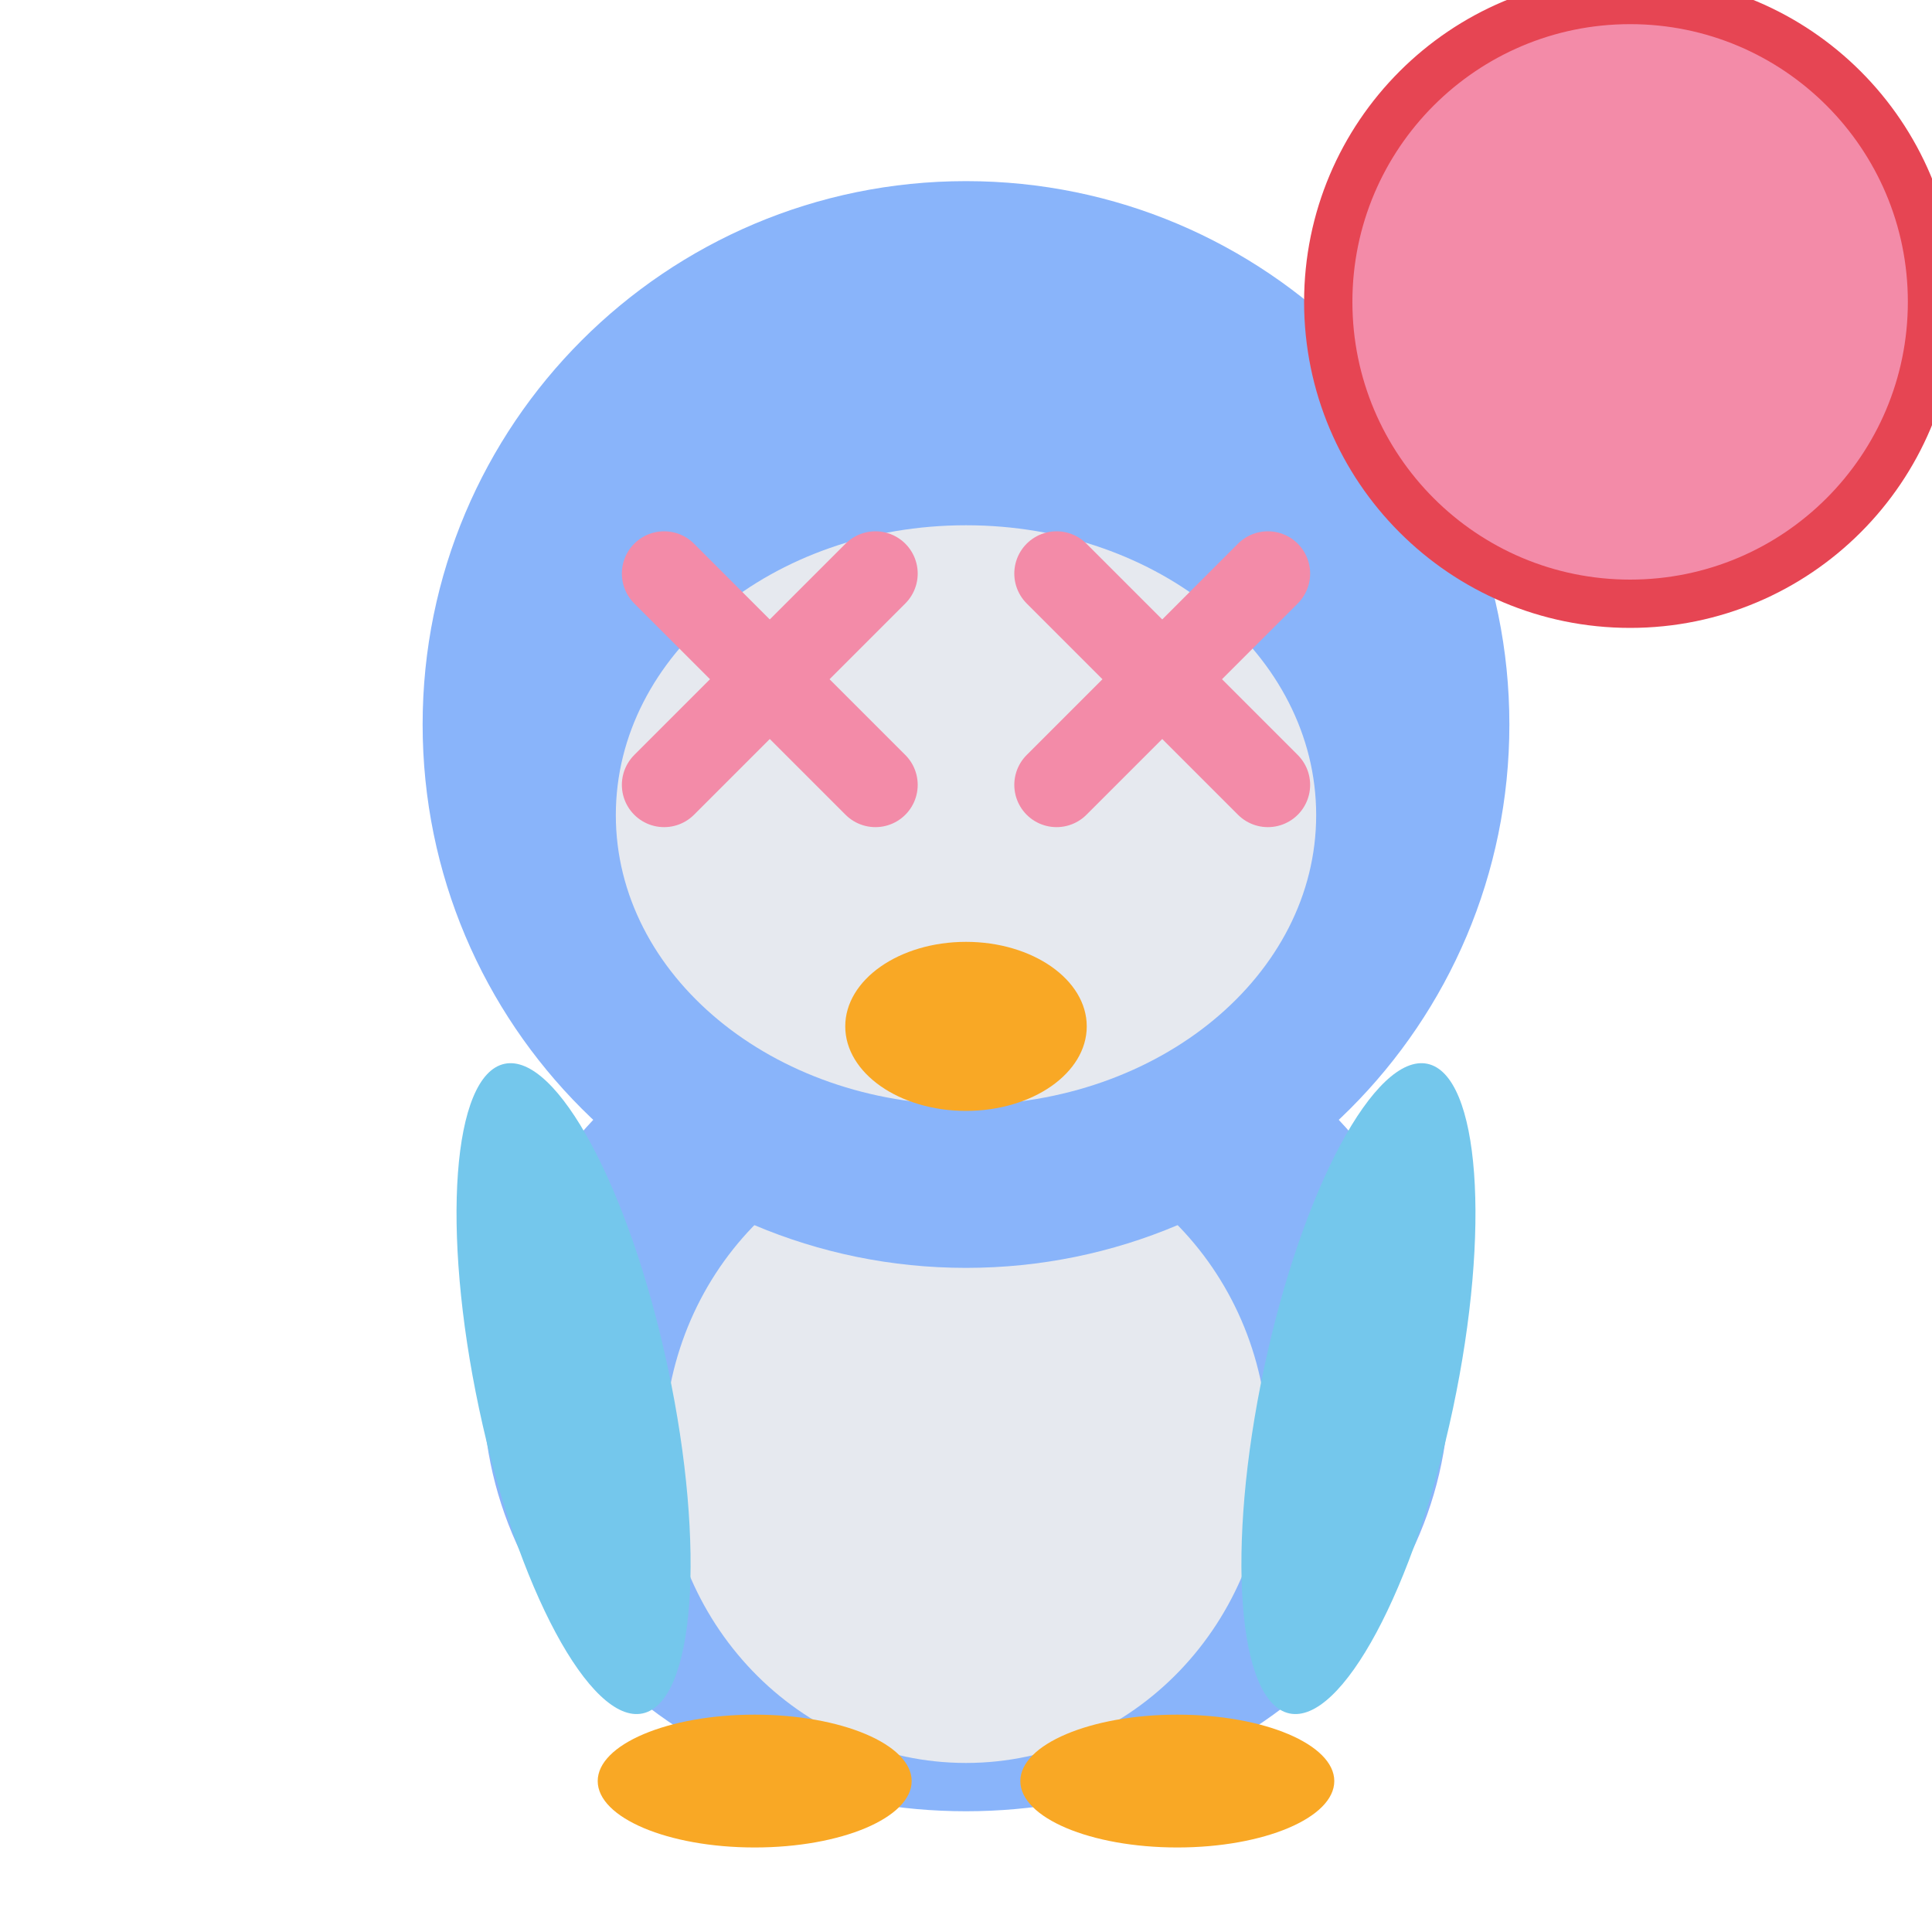
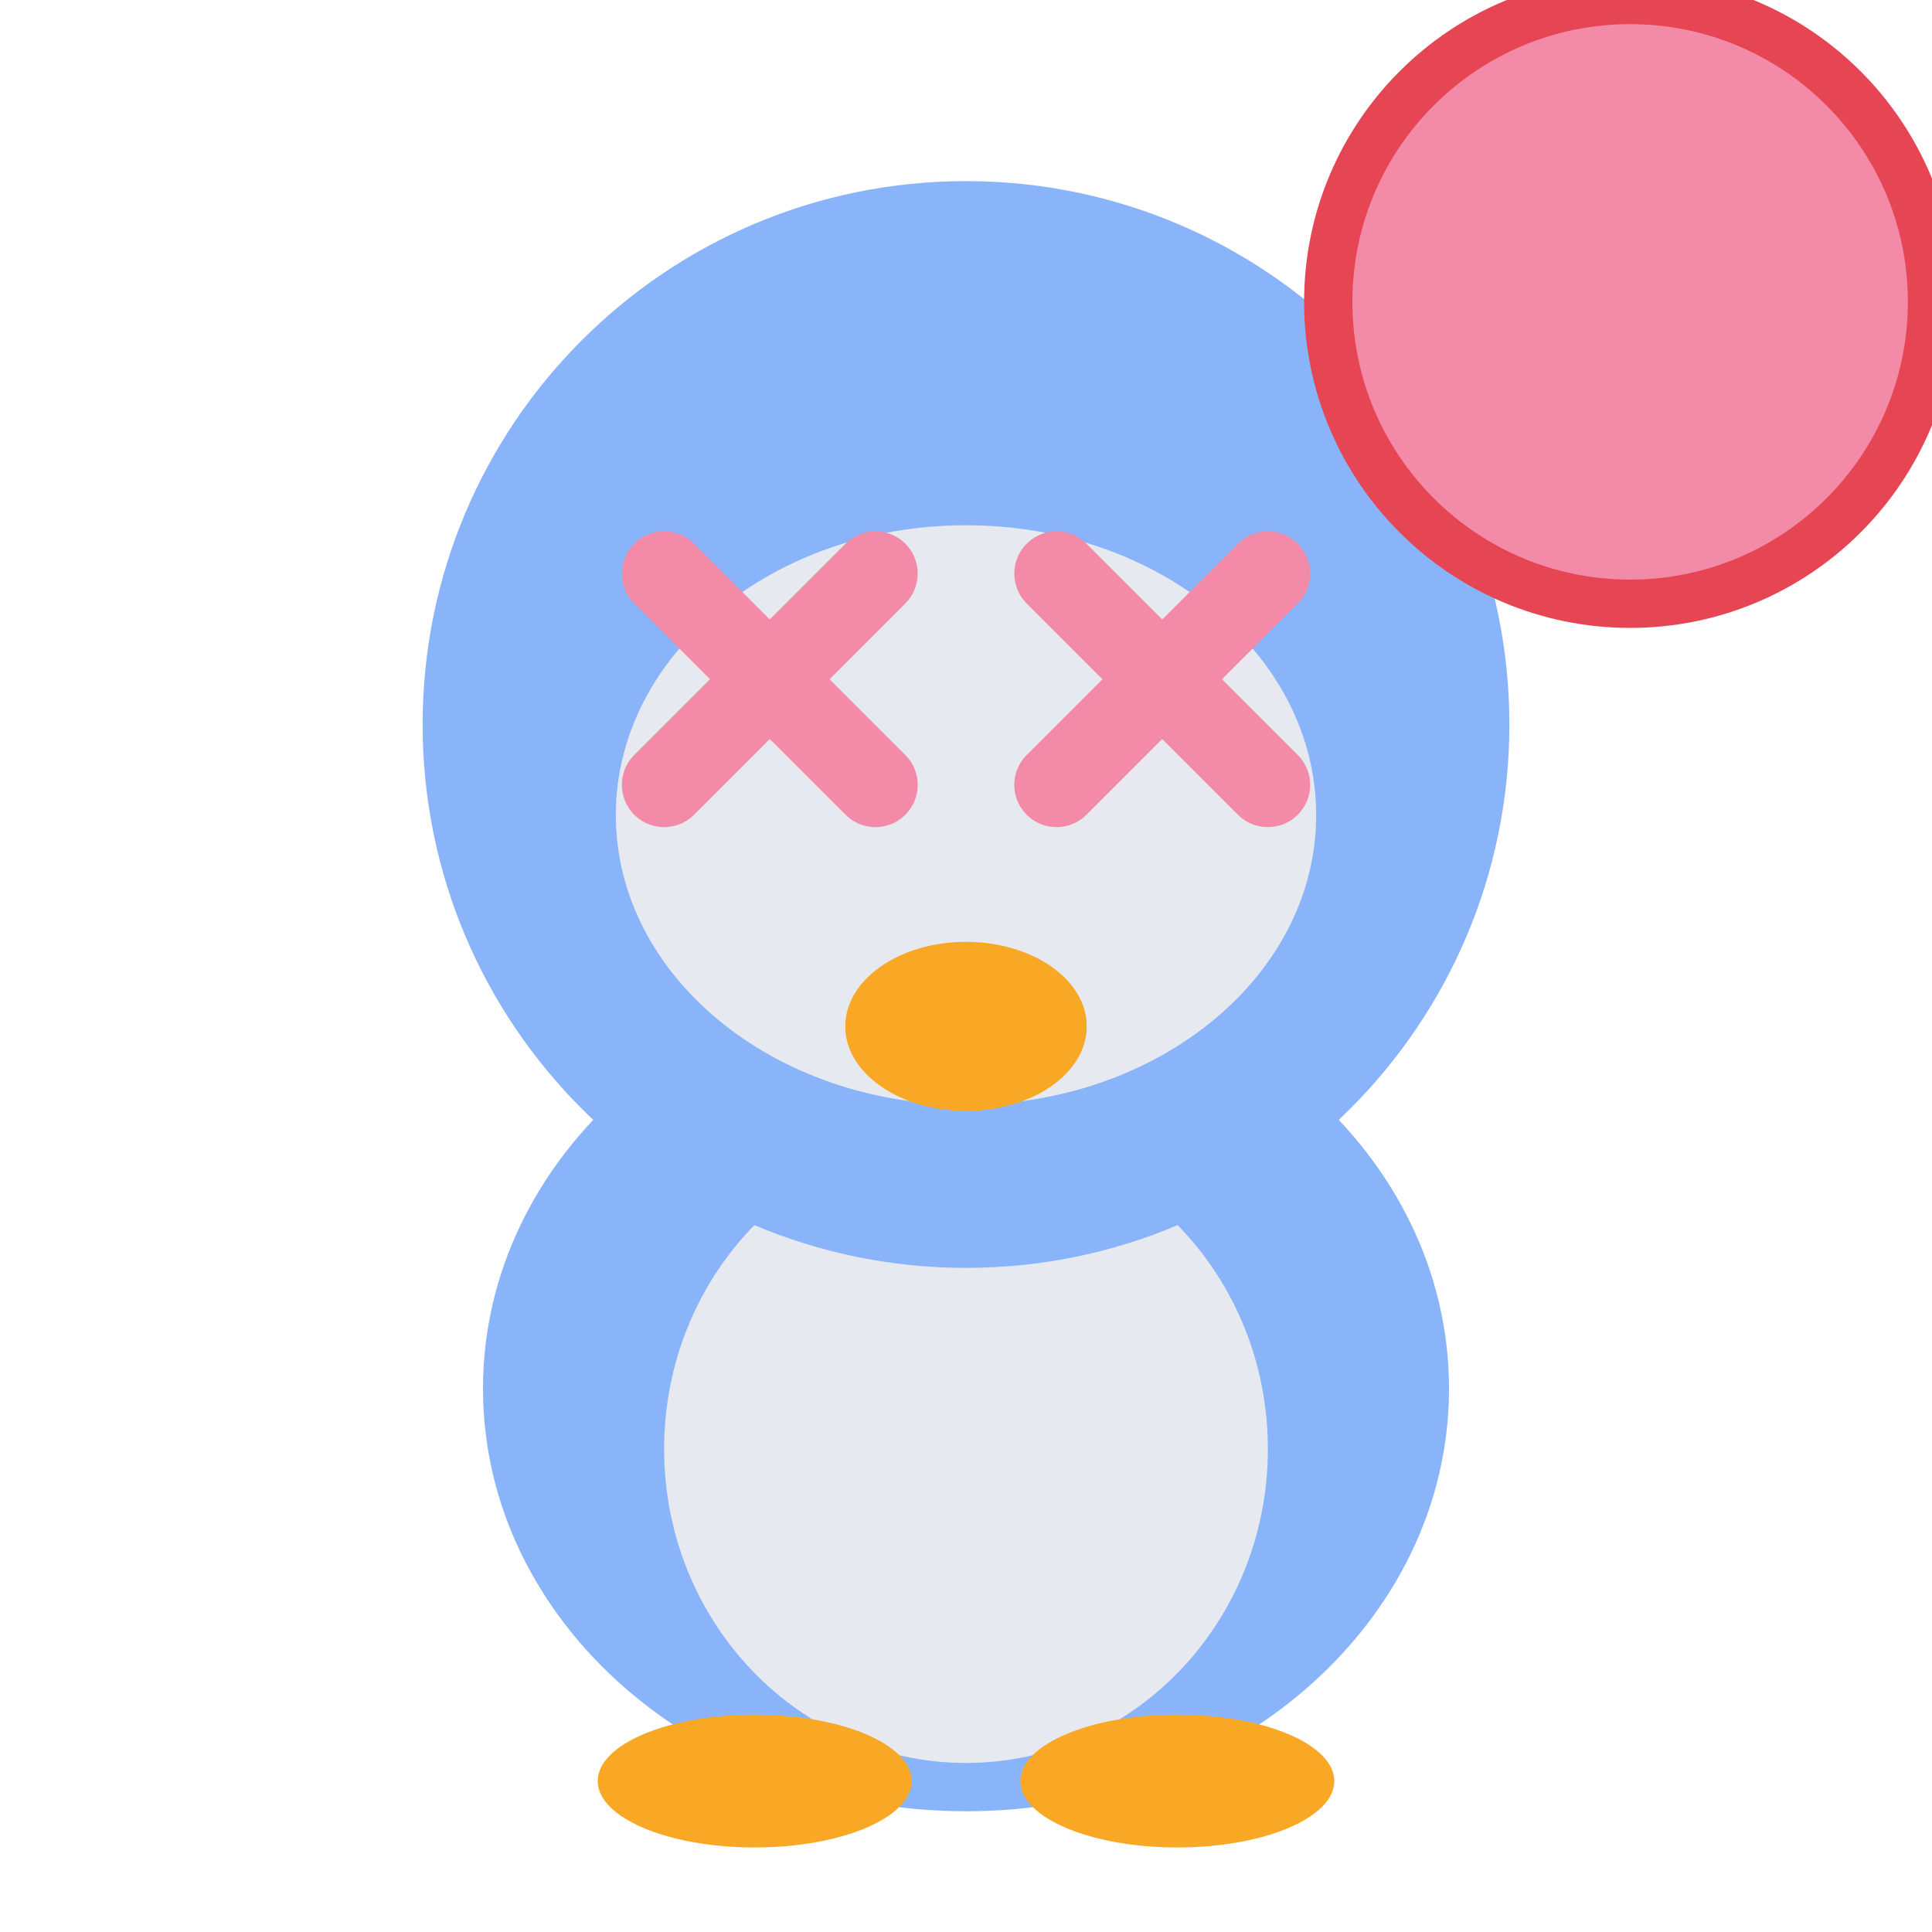
<svg xmlns="http://www.w3.org/2000/svg" viewBox="0 0 32 32">
  <ellipse cx="16" cy="23" rx="8" ry="7" fill="#89b4fa" />
  <ellipse cx="16" cy="24" rx="5" ry="5.2" fill="#e6e9ef" />
-   <ellipse cx="9.5" cy="23" rx="1.6" ry="5.5" fill="#74c7ec" transform="rotate(-12 9.5 23)" />
-   <ellipse cx="22.5" cy="23" rx="1.6" ry="5.5" fill="#74c7ec" transform="rotate(12 22.5 23)" />
  <circle cx="16" cy="12" r="9" fill="#89b4fa" />
  <ellipse cx="16" cy="13.5" rx="5.8" ry="4.8" fill="#e6e9ef" />
  <line x1="11" y1="9.5" x2="14.5" y2="13" stroke="#f38ba8" stroke-width="1.4" stroke-linecap="round" />
  <line x1="14.5" y1="9.5" x2="11" y2="13" stroke="#f38ba8" stroke-width="1.4" stroke-linecap="round" />
  <line x1="17.5" y1="9.5" x2="21" y2="13" stroke="#f38ba8" stroke-width="1.4" stroke-linecap="round" />
  <line x1="21" y1="9.5" x2="17.5" y2="13" stroke="#f38ba8" stroke-width="1.4" stroke-linecap="round" />
  <ellipse cx="16" cy="17" rx="2" ry="1.4" fill="#f9a825" />
  <ellipse cx="12.5" cy="29.5" rx="2.6" ry="1.1" fill="#f9a825" />
  <ellipse cx="19.5" cy="29.5" rx="2.6" ry="1.1" fill="#f9a825" />
  <circle cx="27" cy="5" r="5" fill="#f38ba8" stroke="#e64553" stroke-width="0.8" />
</svg>
